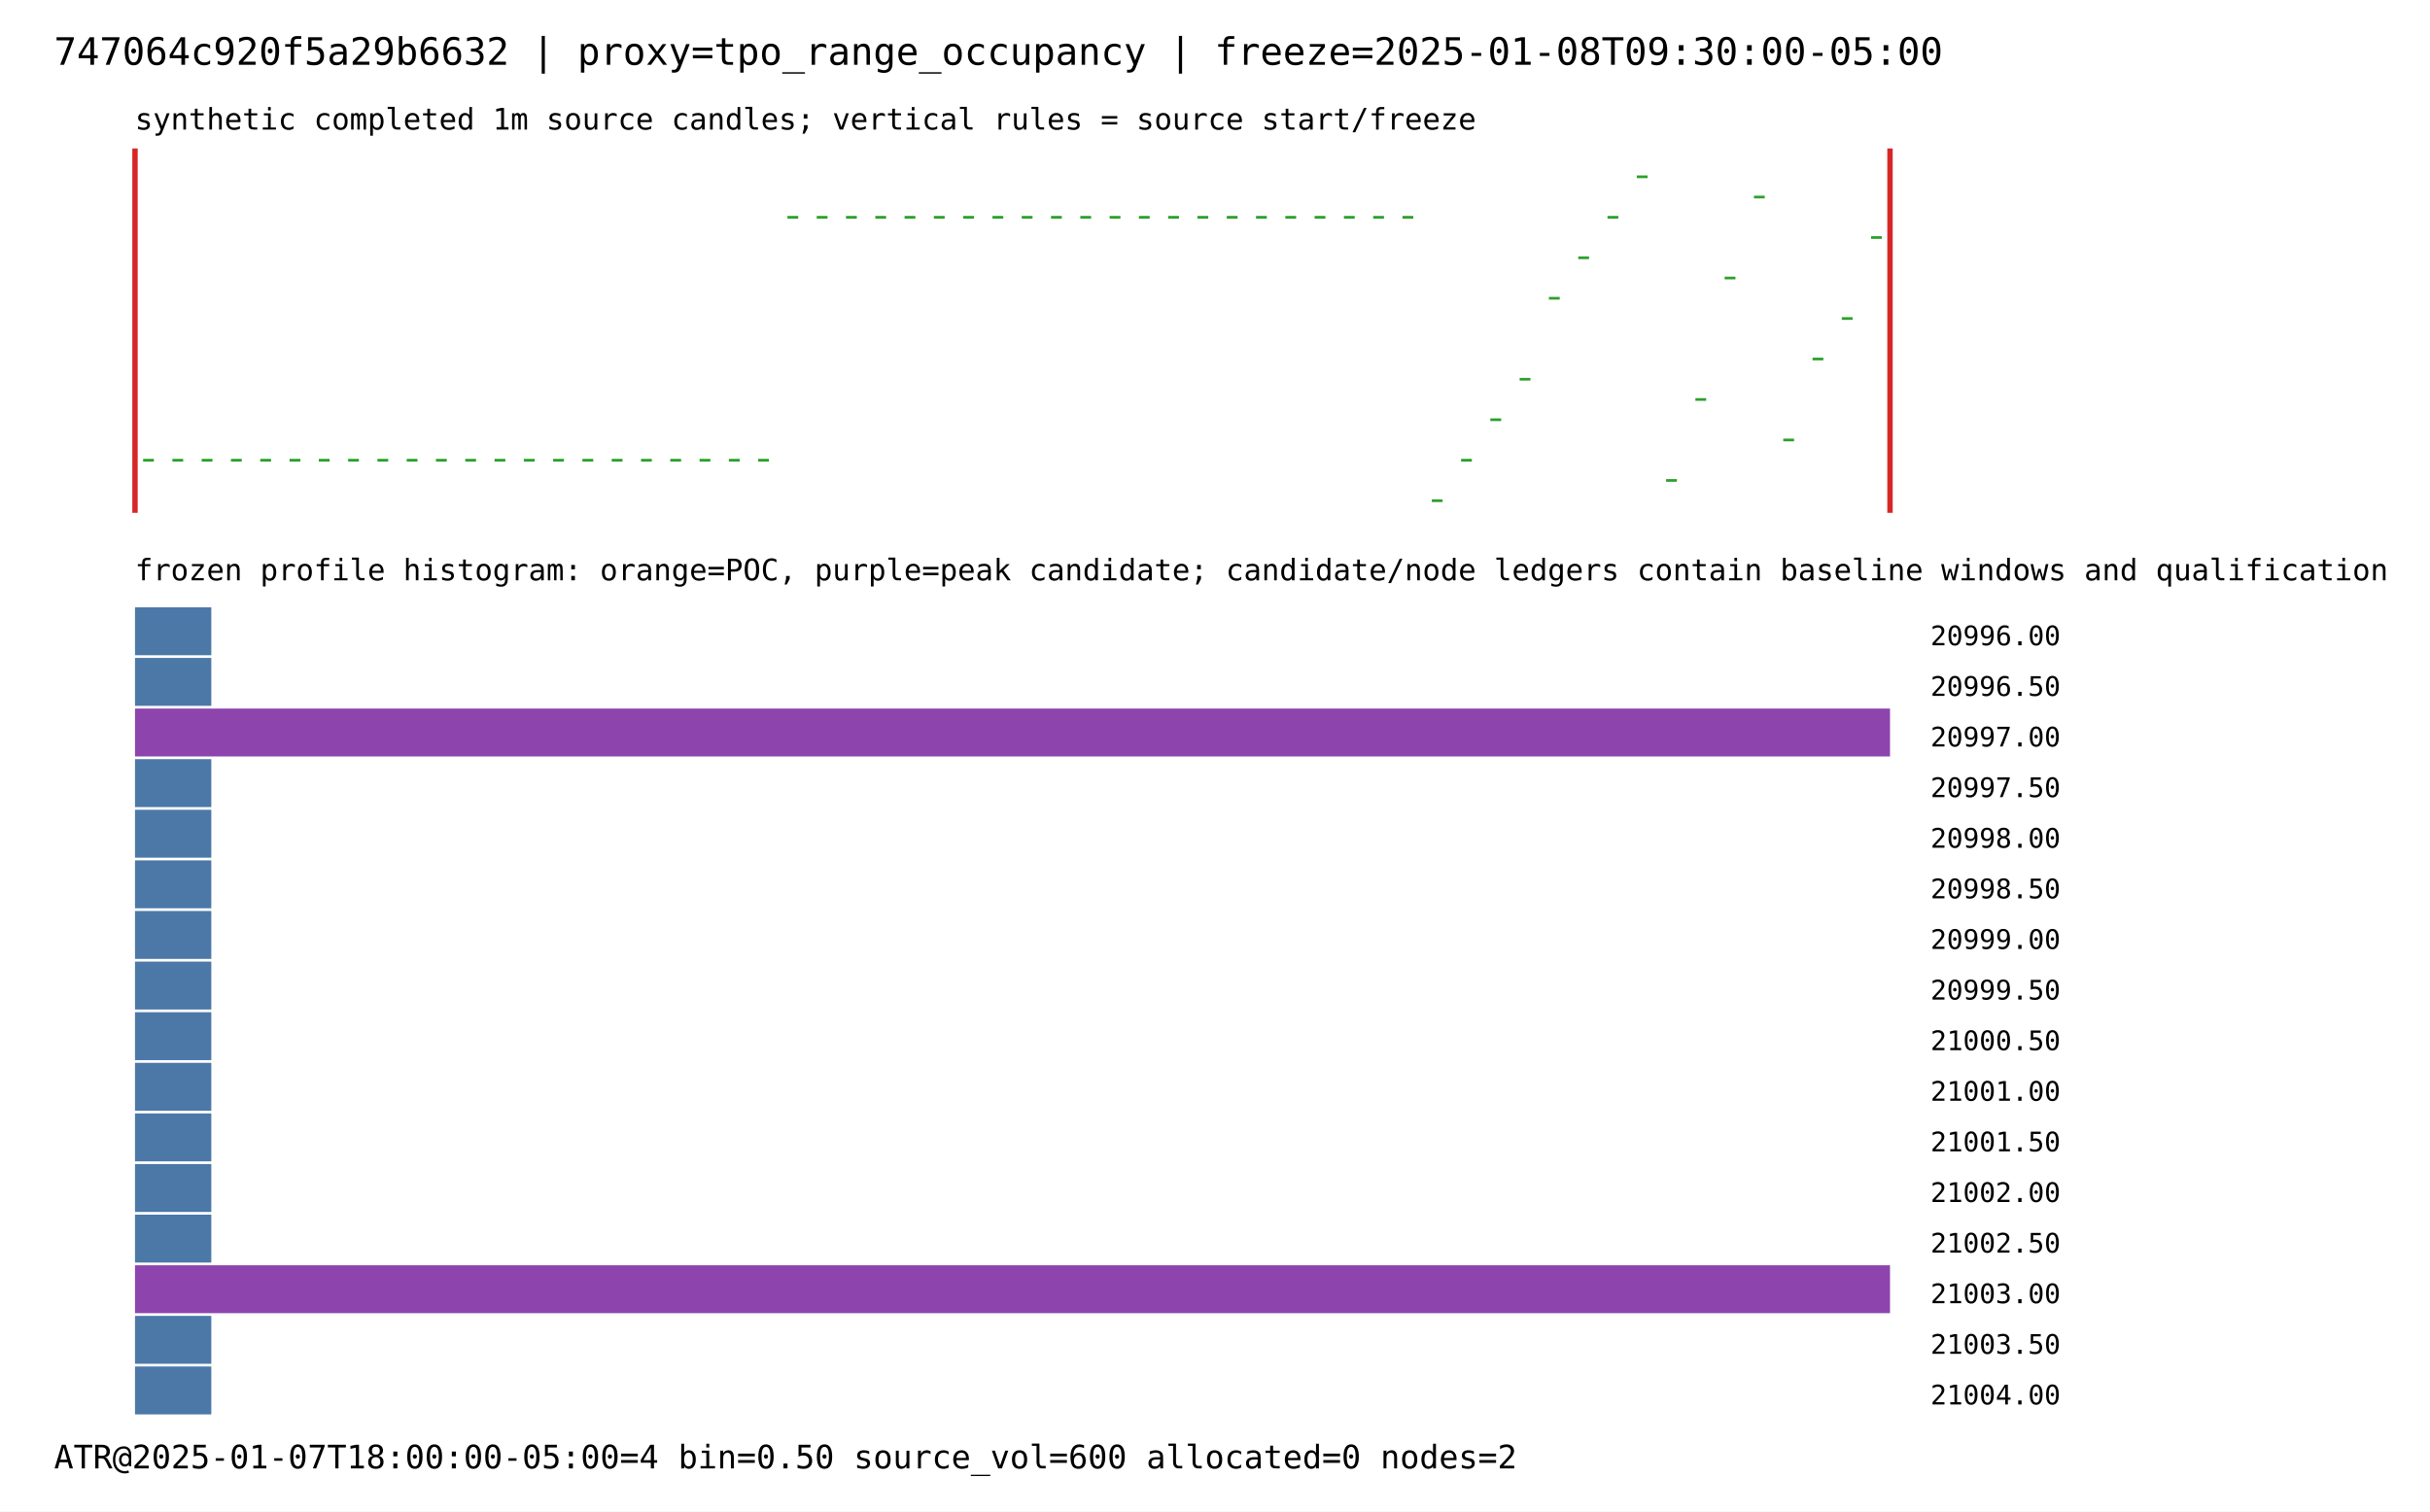
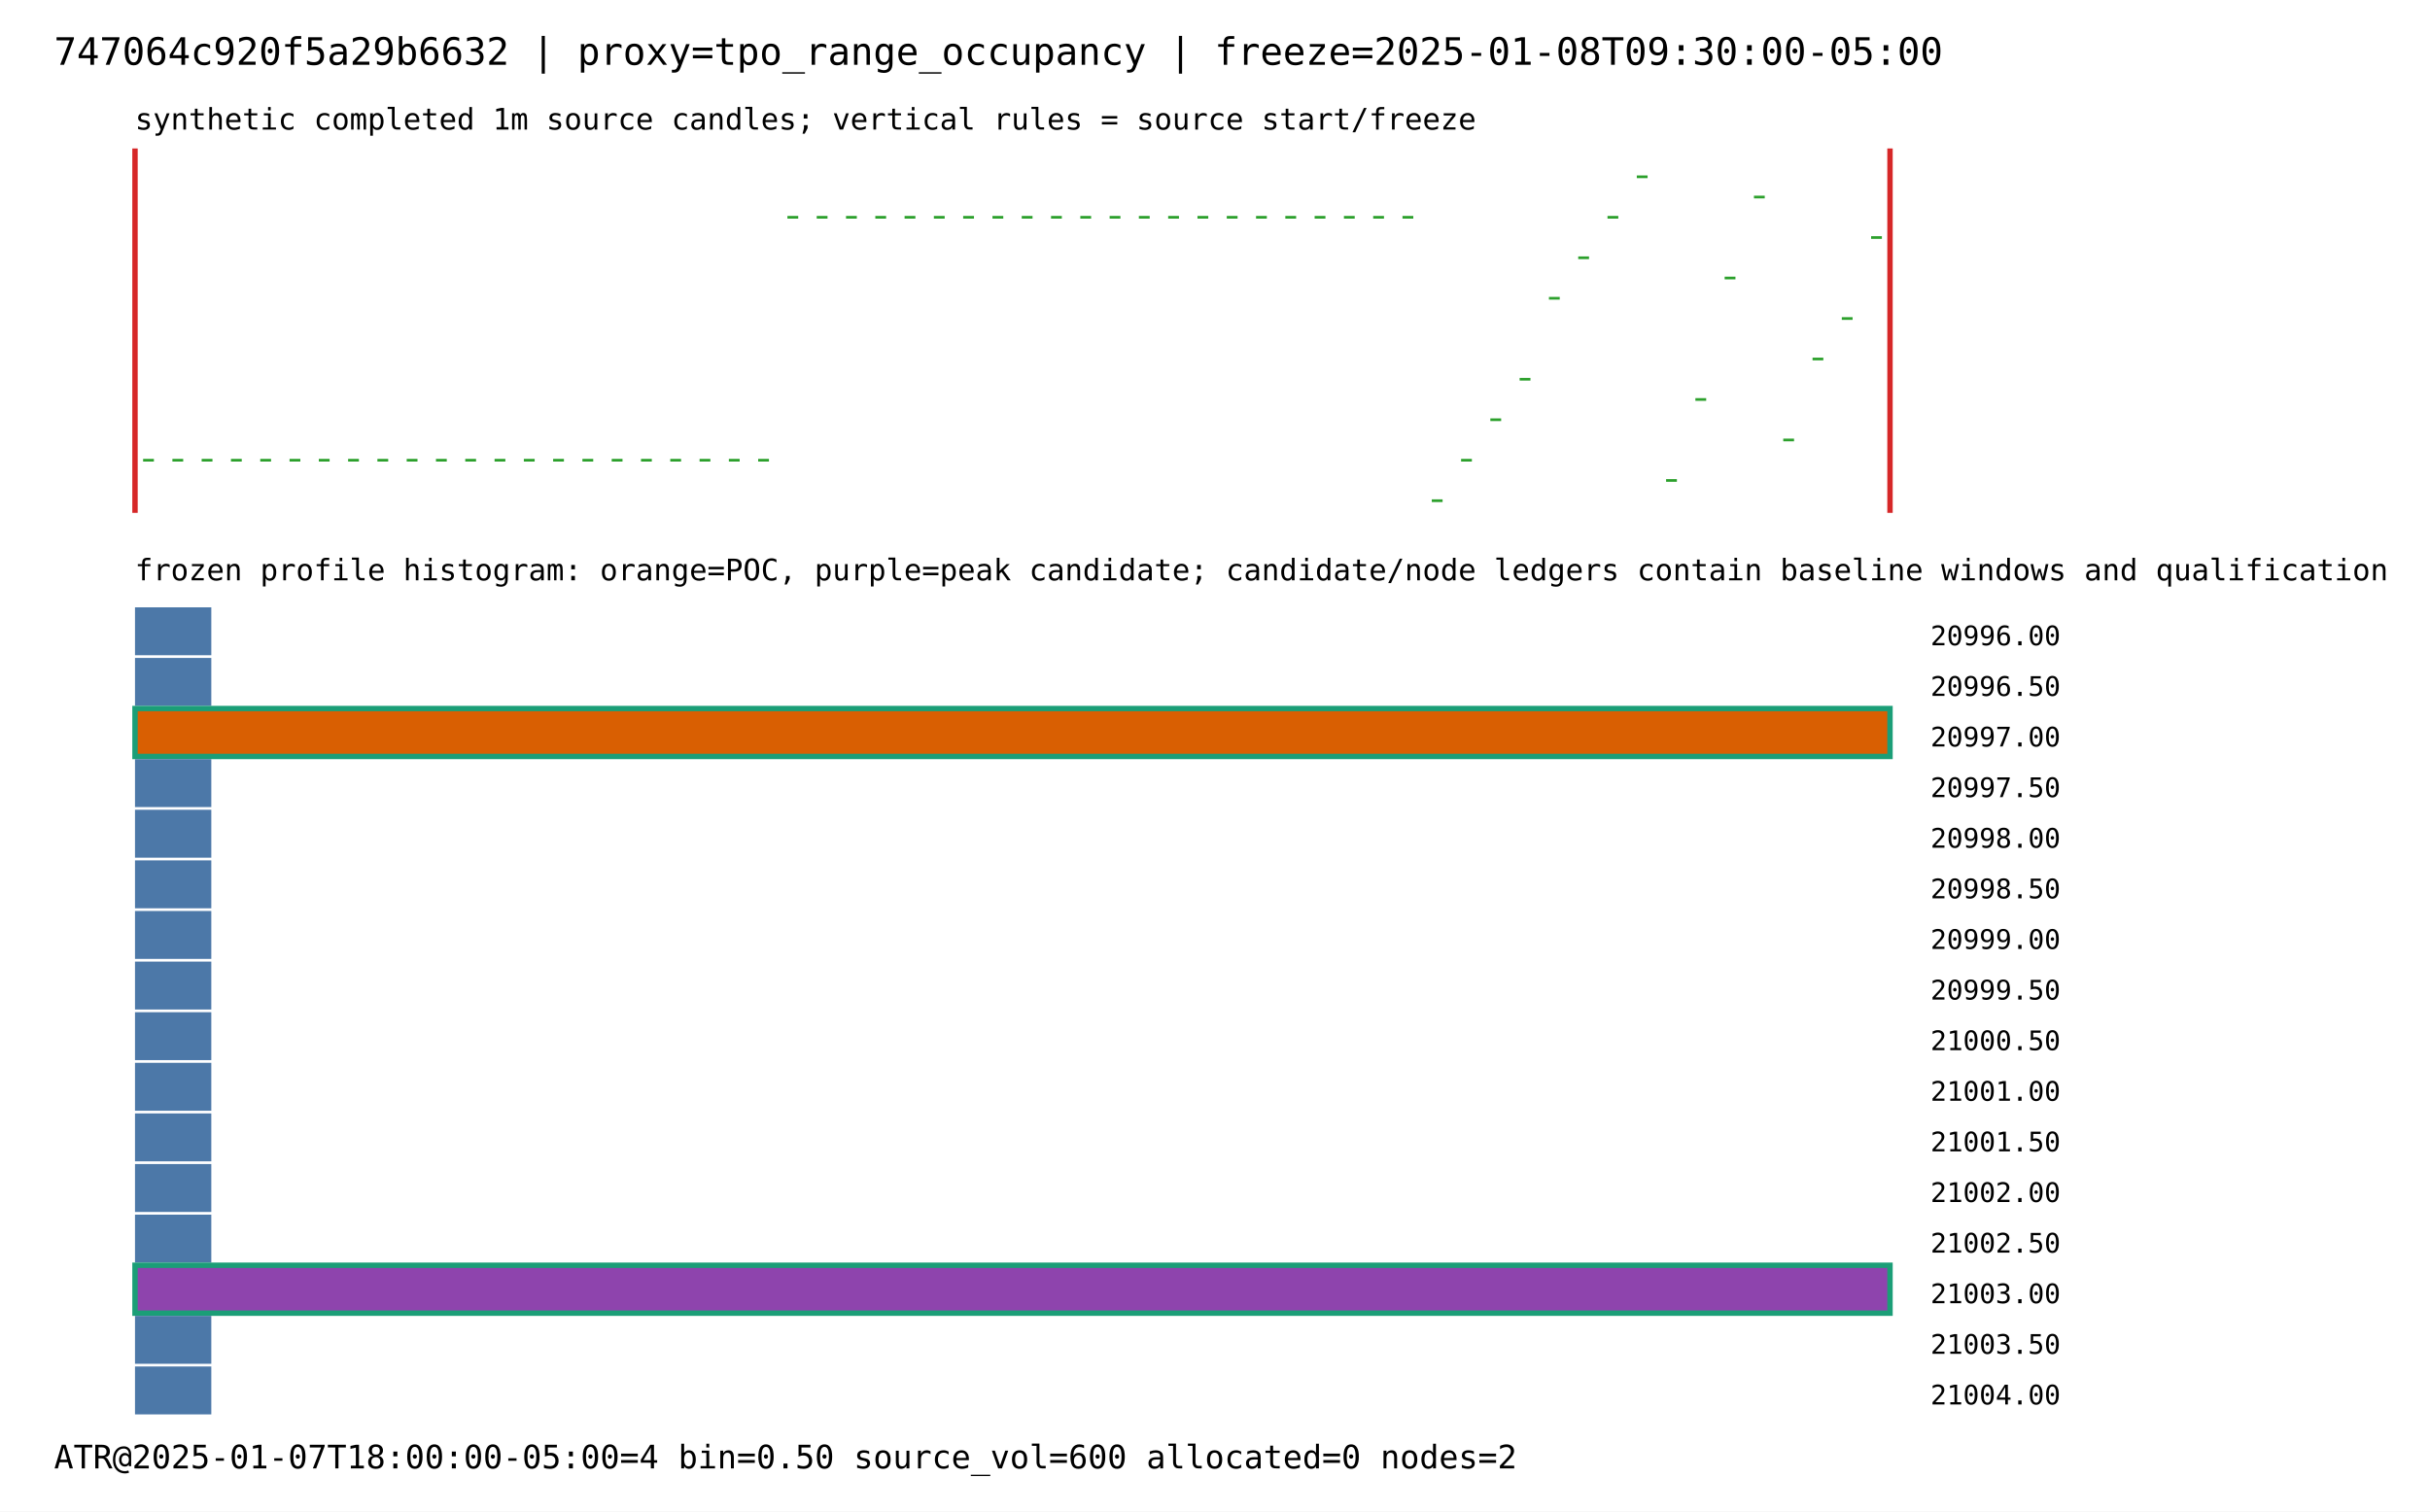
<svg xmlns="http://www.w3.org/2000/svg" width="900" height="560">
  <rect width="100%" height="100%" fill="white" />
  <text x="20" y="24" font-family="monospace" font-size="14">747064c920f5a29b6632 | proxy=tpo_range_occupancy | freeze=2025-01-08T09:30:00-05:00</text>
  <text x="50" y="48" font-family="monospace" font-size="11">synthetic completed 1m source candles; vertical rules = source start/freeze</text>
  <line x1="50" y1="55" x2="50" y2="190" stroke="#d62728" stroke-width="2" />
  <line x1="700" y1="55" x2="700" y2="190" stroke="#d62728" stroke-width="2" />
  <line x1="55.00" y1="170.00" x2="55.00" y2="170.00" stroke="#2ca02c" />
  <rect x="53.00" y="170.00" width="4" height="1.00" fill="#2ca02c" />
  <line x1="65.85" y1="170.00" x2="65.85" y2="170.00" stroke="#2ca02c" />
  <rect x="63.85" y="170.00" width="4" height="1.00" fill="#2ca02c" />
  <line x1="76.69" y1="170.00" x2="76.69" y2="170.00" stroke="#2ca02c" />
  <rect x="74.69" y="170.00" width="4" height="1.00" fill="#2ca02c" />
  <line x1="87.54" y1="170.00" x2="87.54" y2="170.00" stroke="#2ca02c" />
  <rect x="85.54" y="170.00" width="4" height="1.00" fill="#2ca02c" />
  <line x1="98.39" y1="170.00" x2="98.39" y2="170.00" stroke="#2ca02c" />
  <rect x="96.39" y="170.00" width="4" height="1.00" fill="#2ca02c" />
  <line x1="109.24" y1="170.00" x2="109.24" y2="170.00" stroke="#2ca02c" />
  <rect x="107.24" y="170.00" width="4" height="1.00" fill="#2ca02c" />
  <line x1="120.08" y1="170.00" x2="120.08" y2="170.00" stroke="#2ca02c" />
  <rect x="118.08" y="170.00" width="4" height="1.00" fill="#2ca02c" />
  <line x1="130.93" y1="170.00" x2="130.93" y2="170.00" stroke="#2ca02c" />
  <rect x="128.93" y="170.00" width="4" height="1.00" fill="#2ca02c" />
  <line x1="141.78" y1="170.00" x2="141.78" y2="170.00" stroke="#2ca02c" />
  <rect x="139.78" y="170.00" width="4" height="1.00" fill="#2ca02c" />
  <line x1="152.63" y1="170.00" x2="152.63" y2="170.00" stroke="#2ca02c" />
  <rect x="150.63" y="170.00" width="4" height="1.00" fill="#2ca02c" />
  <line x1="163.47" y1="170.00" x2="163.47" y2="170.00" stroke="#2ca02c" />
  <rect x="161.47" y="170.00" width="4" height="1.00" fill="#2ca02c" />
  <line x1="174.32" y1="170.00" x2="174.32" y2="170.00" stroke="#2ca02c" />
  <rect x="172.32" y="170.00" width="4" height="1.00" fill="#2ca02c" />
  <line x1="185.17" y1="170.00" x2="185.17" y2="170.00" stroke="#2ca02c" />
  <rect x="183.17" y="170.00" width="4" height="1.00" fill="#2ca02c" />
  <line x1="196.02" y1="170.00" x2="196.02" y2="170.00" stroke="#2ca02c" />
  <rect x="194.02" y="170.00" width="4" height="1.00" fill="#2ca02c" />
  <line x1="206.86" y1="170.00" x2="206.86" y2="170.00" stroke="#2ca02c" />
  <rect x="204.86" y="170.00" width="4" height="1.00" fill="#2ca02c" />
  <line x1="217.71" y1="170.00" x2="217.71" y2="170.00" stroke="#2ca02c" />
  <rect x="215.71" y="170.00" width="4" height="1.00" fill="#2ca02c" />
  <line x1="228.56" y1="170.00" x2="228.56" y2="170.00" stroke="#2ca02c" />
  <rect x="226.56" y="170.00" width="4" height="1.00" fill="#2ca02c" />
  <line x1="239.41" y1="170.00" x2="239.41" y2="170.00" stroke="#2ca02c" />
  <rect x="237.41" y="170.00" width="4" height="1.00" fill="#2ca02c" />
  <line x1="250.25" y1="170.00" x2="250.25" y2="170.00" stroke="#2ca02c" />
  <rect x="248.25" y="170.00" width="4" height="1.00" fill="#2ca02c" />
  <line x1="261.10" y1="170.00" x2="261.10" y2="170.00" stroke="#2ca02c" />
  <rect x="259.10" y="170.00" width="4" height="1.00" fill="#2ca02c" />
  <line x1="271.95" y1="170.00" x2="271.95" y2="170.00" stroke="#2ca02c" />
  <rect x="269.95" y="170.00" width="4" height="1.00" fill="#2ca02c" />
  <line x1="282.80" y1="170.00" x2="282.80" y2="170.00" stroke="#2ca02c" />
  <rect x="280.80" y="170.00" width="4" height="1.00" fill="#2ca02c" />
  <line x1="293.64" y1="80.00" x2="293.64" y2="80.00" stroke="#2ca02c" />
  <rect x="291.64" y="80.00" width="4" height="1.00" fill="#2ca02c" />
  <line x1="304.49" y1="80.00" x2="304.49" y2="80.00" stroke="#2ca02c" />
  <rect x="302.49" y="80.00" width="4" height="1.00" fill="#2ca02c" />
  <line x1="315.34" y1="80.00" x2="315.34" y2="80.00" stroke="#2ca02c" />
  <rect x="313.34" y="80.00" width="4" height="1.00" fill="#2ca02c" />
  <line x1="326.19" y1="80.00" x2="326.19" y2="80.00" stroke="#2ca02c" />
  <rect x="324.19" y="80.00" width="4" height="1.00" fill="#2ca02c" />
  <line x1="337.03" y1="80.00" x2="337.03" y2="80.00" stroke="#2ca02c" />
  <rect x="335.03" y="80.00" width="4" height="1.00" fill="#2ca02c" />
  <line x1="347.88" y1="80.00" x2="347.88" y2="80.00" stroke="#2ca02c" />
  <rect x="345.88" y="80.00" width="4" height="1.00" fill="#2ca02c" />
  <line x1="358.73" y1="80.00" x2="358.73" y2="80.00" stroke="#2ca02c" />
  <rect x="356.73" y="80.00" width="4" height="1.00" fill="#2ca02c" />
  <line x1="369.58" y1="80.00" x2="369.58" y2="80.00" stroke="#2ca02c" />
  <rect x="367.58" y="80.00" width="4" height="1.00" fill="#2ca02c" />
  <line x1="380.42" y1="80.00" x2="380.42" y2="80.00" stroke="#2ca02c" />
  <rect x="378.42" y="80.00" width="4" height="1.00" fill="#2ca02c" />
  <line x1="391.27" y1="80.00" x2="391.27" y2="80.00" stroke="#2ca02c" />
  <rect x="389.27" y="80.00" width="4" height="1.00" fill="#2ca02c" />
  <line x1="402.12" y1="80.00" x2="402.12" y2="80.00" stroke="#2ca02c" />
  <rect x="400.12" y="80.00" width="4" height="1.00" fill="#2ca02c" />
  <line x1="412.97" y1="80.00" x2="412.97" y2="80.00" stroke="#2ca02c" />
  <rect x="410.97" y="80.00" width="4" height="1.00" fill="#2ca02c" />
  <line x1="423.81" y1="80.00" x2="423.81" y2="80.00" stroke="#2ca02c" />
  <rect x="421.81" y="80.00" width="4" height="1.00" fill="#2ca02c" />
  <line x1="434.66" y1="80.00" x2="434.66" y2="80.00" stroke="#2ca02c" />
  <rect x="432.66" y="80.00" width="4" height="1.00" fill="#2ca02c" />
  <line x1="445.51" y1="80.00" x2="445.51" y2="80.00" stroke="#2ca02c" />
  <rect x="443.51" y="80.00" width="4" height="1.00" fill="#2ca02c" />
  <line x1="456.36" y1="80.00" x2="456.36" y2="80.00" stroke="#2ca02c" />
  <rect x="454.36" y="80.00" width="4" height="1.00" fill="#2ca02c" />
  <line x1="467.20" y1="80.00" x2="467.20" y2="80.00" stroke="#2ca02c" />
  <rect x="465.20" y="80.00" width="4" height="1.00" fill="#2ca02c" />
  <line x1="478.05" y1="80.00" x2="478.05" y2="80.00" stroke="#2ca02c" />
  <rect x="476.05" y="80.00" width="4" height="1.00" fill="#2ca02c" />
  <line x1="488.90" y1="80.00" x2="488.90" y2="80.00" stroke="#2ca02c" />
  <rect x="486.90" y="80.00" width="4" height="1.00" fill="#2ca02c" />
  <line x1="499.75" y1="80.00" x2="499.75" y2="80.00" stroke="#2ca02c" />
  <rect x="497.75" y="80.00" width="4" height="1.00" fill="#2ca02c" />
  <line x1="510.59" y1="80.00" x2="510.59" y2="80.00" stroke="#2ca02c" />
  <rect x="508.59" y="80.00" width="4" height="1.00" fill="#2ca02c" />
  <line x1="521.44" y1="80.00" x2="521.44" y2="80.00" stroke="#2ca02c" />
  <rect x="519.44" y="80.00" width="4" height="1.00" fill="#2ca02c" />
  <line x1="532.29" y1="185.00" x2="532.29" y2="185.00" stroke="#2ca02c" />
  <rect x="530.29" y="185.00" width="4" height="1.00" fill="#2ca02c" />
  <line x1="543.14" y1="170.00" x2="543.14" y2="170.00" stroke="#2ca02c" />
  <rect x="541.14" y="170.00" width="4" height="1.00" fill="#2ca02c" />
  <line x1="553.98" y1="155.00" x2="553.98" y2="155.00" stroke="#2ca02c" />
  <rect x="551.98" y="155.00" width="4" height="1.00" fill="#2ca02c" />
  <line x1="564.83" y1="140.00" x2="564.83" y2="140.00" stroke="#2ca02c" />
  <rect x="562.83" y="140.00" width="4" height="1.00" fill="#2ca02c" />
  <line x1="575.68" y1="110.00" x2="575.68" y2="110.00" stroke="#2ca02c" />
  <rect x="573.68" y="110.00" width="4" height="1.00" fill="#2ca02c" />
  <line x1="586.53" y1="95.00" x2="586.53" y2="95.00" stroke="#2ca02c" />
  <rect x="584.53" y="95.00" width="4" height="1.00" fill="#2ca02c" />
  <line x1="597.37" y1="80.00" x2="597.37" y2="80.00" stroke="#2ca02c" />
  <rect x="595.37" y="80.00" width="4" height="1.00" fill="#2ca02c" />
  <line x1="608.22" y1="65.00" x2="608.22" y2="65.00" stroke="#2ca02c" />
  <rect x="606.22" y="65.00" width="4" height="1.00" fill="#2ca02c" />
  <line x1="619.07" y1="177.50" x2="619.07" y2="177.50" stroke="#2ca02c" />
  <rect x="617.07" y="177.50" width="4" height="1.00" fill="#2ca02c" />
  <line x1="629.92" y1="147.50" x2="629.92" y2="147.50" stroke="#2ca02c" />
  <rect x="627.92" y="147.50" width="4" height="1.00" fill="#2ca02c" />
  <line x1="640.76" y1="102.50" x2="640.76" y2="102.50" stroke="#2ca02c" />
  <rect x="638.76" y="102.50" width="4" height="1.00" fill="#2ca02c" />
  <line x1="651.61" y1="72.50" x2="651.61" y2="72.50" stroke="#2ca02c" />
  <rect x="649.61" y="72.50" width="4" height="1.00" fill="#2ca02c" />
  <line x1="662.46" y1="162.50" x2="662.46" y2="162.50" stroke="#2ca02c" />
  <rect x="660.46" y="162.50" width="4" height="1.00" fill="#2ca02c" />
  <line x1="673.31" y1="132.50" x2="673.31" y2="132.50" stroke="#2ca02c" />
  <rect x="671.31" y="132.50" width="4" height="1.00" fill="#2ca02c" />
  <line x1="684.15" y1="117.50" x2="684.15" y2="117.50" stroke="#2ca02c" />
  <rect x="682.15" y="117.50" width="4" height="1.00" fill="#2ca02c" />
  <line x1="695.00" y1="87.50" x2="695.00" y2="87.50" stroke="#2ca02c" />
  <rect x="693.00" y="87.50" width="4" height="1.00" fill="#2ca02c" />
  <text x="50" y="215" font-family="monospace" font-size="11">frozen profile histogram: orange=POC, purple=peak candidate; candidate/node ledgers contain baseline windows and qualification</text>
-   <rect x="50" y="225.00" width="28.26" height="17.75" fill="#4c78a8" />
+   <rect x="50" y="225.00" width="28.26" height="17.75" fill="#4c78a8" stroke="none" stroke-width="2" />
  <text x="715" y="239.06" font-family="monospace" font-size="10">20996.00</text>
-   <rect x="50" y="243.75" width="28.26" height="17.75" fill="#4c78a8" />
+   <rect x="50" y="243.75" width="28.26" height="17.75" fill="#4c78a8" stroke="none" stroke-width="2" />
  <text x="715" y="257.81" font-family="monospace" font-size="10">20996.50</text>
-   <rect x="50" y="262.50" width="650.00" height="17.75" fill="#8e44ad" />
+   <rect x="50" y="262.50" width="650.00" height="17.75" fill="#d95f02" stroke="#1b9e77" stroke-width="2" />
  <text x="715" y="276.56" font-family="monospace" font-size="10">20997.00</text>
-   <rect x="50" y="281.25" width="28.26" height="17.75" fill="#4c78a8" />
+   <rect x="50" y="281.25" width="28.26" height="17.75" fill="#4c78a8" stroke="none" stroke-width="2" />
  <text x="715" y="295.31" font-family="monospace" font-size="10">20997.50</text>
-   <rect x="50" y="300.00" width="28.26" height="17.75" fill="#4c78a8" />
+   <rect x="50" y="300.00" width="28.26" height="17.75" fill="#4c78a8" stroke="none" stroke-width="2" />
  <text x="715" y="314.06" font-family="monospace" font-size="10">20998.00</text>
-   <rect x="50" y="318.75" width="28.26" height="17.75" fill="#4c78a8" />
+   <rect x="50" y="318.75" width="28.26" height="17.75" fill="#4c78a8" stroke="none" stroke-width="2" />
  <text x="715" y="332.81" font-family="monospace" font-size="10">20998.50</text>
-   <rect x="50" y="337.50" width="28.26" height="17.75" fill="#4c78a8" />
+   <rect x="50" y="337.50" width="28.26" height="17.75" fill="#4c78a8" stroke="none" stroke-width="2" />
  <text x="715" y="351.56" font-family="monospace" font-size="10">20999.00</text>
-   <rect x="50" y="356.25" width="28.26" height="17.75" fill="#4c78a8" />
+   <rect x="50" y="356.25" width="28.26" height="17.75" fill="#4c78a8" stroke="none" stroke-width="2" />
  <text x="715" y="370.31" font-family="monospace" font-size="10">20999.50</text>
-   <rect x="50" y="375.00" width="28.26" height="17.75" fill="#4c78a8" />
+   <rect x="50" y="375.00" width="28.26" height="17.75" fill="#4c78a8" stroke="none" stroke-width="2" />
  <text x="715" y="389.06" font-family="monospace" font-size="10">21000.50</text>
-   <rect x="50" y="393.75" width="28.26" height="17.75" fill="#4c78a8" />
+   <rect x="50" y="393.75" width="28.26" height="17.75" fill="#4c78a8" stroke="none" stroke-width="2" />
  <text x="715" y="407.81" font-family="monospace" font-size="10">21001.00</text>
-   <rect x="50" y="412.50" width="28.26" height="17.75" fill="#4c78a8" />
+   <rect x="50" y="412.50" width="28.26" height="17.75" fill="#4c78a8" stroke="none" stroke-width="2" />
  <text x="715" y="426.56" font-family="monospace" font-size="10">21001.50</text>
-   <rect x="50" y="431.25" width="28.26" height="17.75" fill="#4c78a8" />
+   <rect x="50" y="431.25" width="28.26" height="17.75" fill="#4c78a8" stroke="none" stroke-width="2" />
  <text x="715" y="445.31" font-family="monospace" font-size="10">21002.00</text>
-   <rect x="50" y="450.00" width="28.26" height="17.75" fill="#4c78a8" />
+   <rect x="50" y="450.00" width="28.26" height="17.75" fill="#4c78a8" stroke="none" stroke-width="2" />
  <text x="715" y="464.06" font-family="monospace" font-size="10">21002.50</text>
-   <rect x="50" y="468.75" width="650.00" height="17.75" fill="#8e44ad" />
+   <rect x="50" y="468.75" width="650.00" height="17.75" fill="#8e44ad" stroke="#1b9e77" stroke-width="2" />
  <text x="715" y="482.81" font-family="monospace" font-size="10">21003.00</text>
-   <rect x="50" y="487.50" width="28.26" height="17.75" fill="#4c78a8" />
+   <rect x="50" y="487.50" width="28.26" height="17.75" fill="#4c78a8" stroke="none" stroke-width="2" />
  <text x="715" y="501.56" font-family="monospace" font-size="10">21003.50</text>
-   <rect x="50" y="506.25" width="28.26" height="17.75" fill="#4c78a8" />
+   <rect x="50" y="506.25" width="28.26" height="17.75" fill="#4c78a8" stroke="none" stroke-width="2" />
  <text x="715" y="520.31" font-family="monospace" font-size="10">21004.00</text>
  <text x="20" y="544" font-family="monospace" font-size="12">ATR@2025-01-07T18:00:00-05:00=4 bin=0.50 source_vol=600 allocated=0 nodes=2</text>
</svg>
